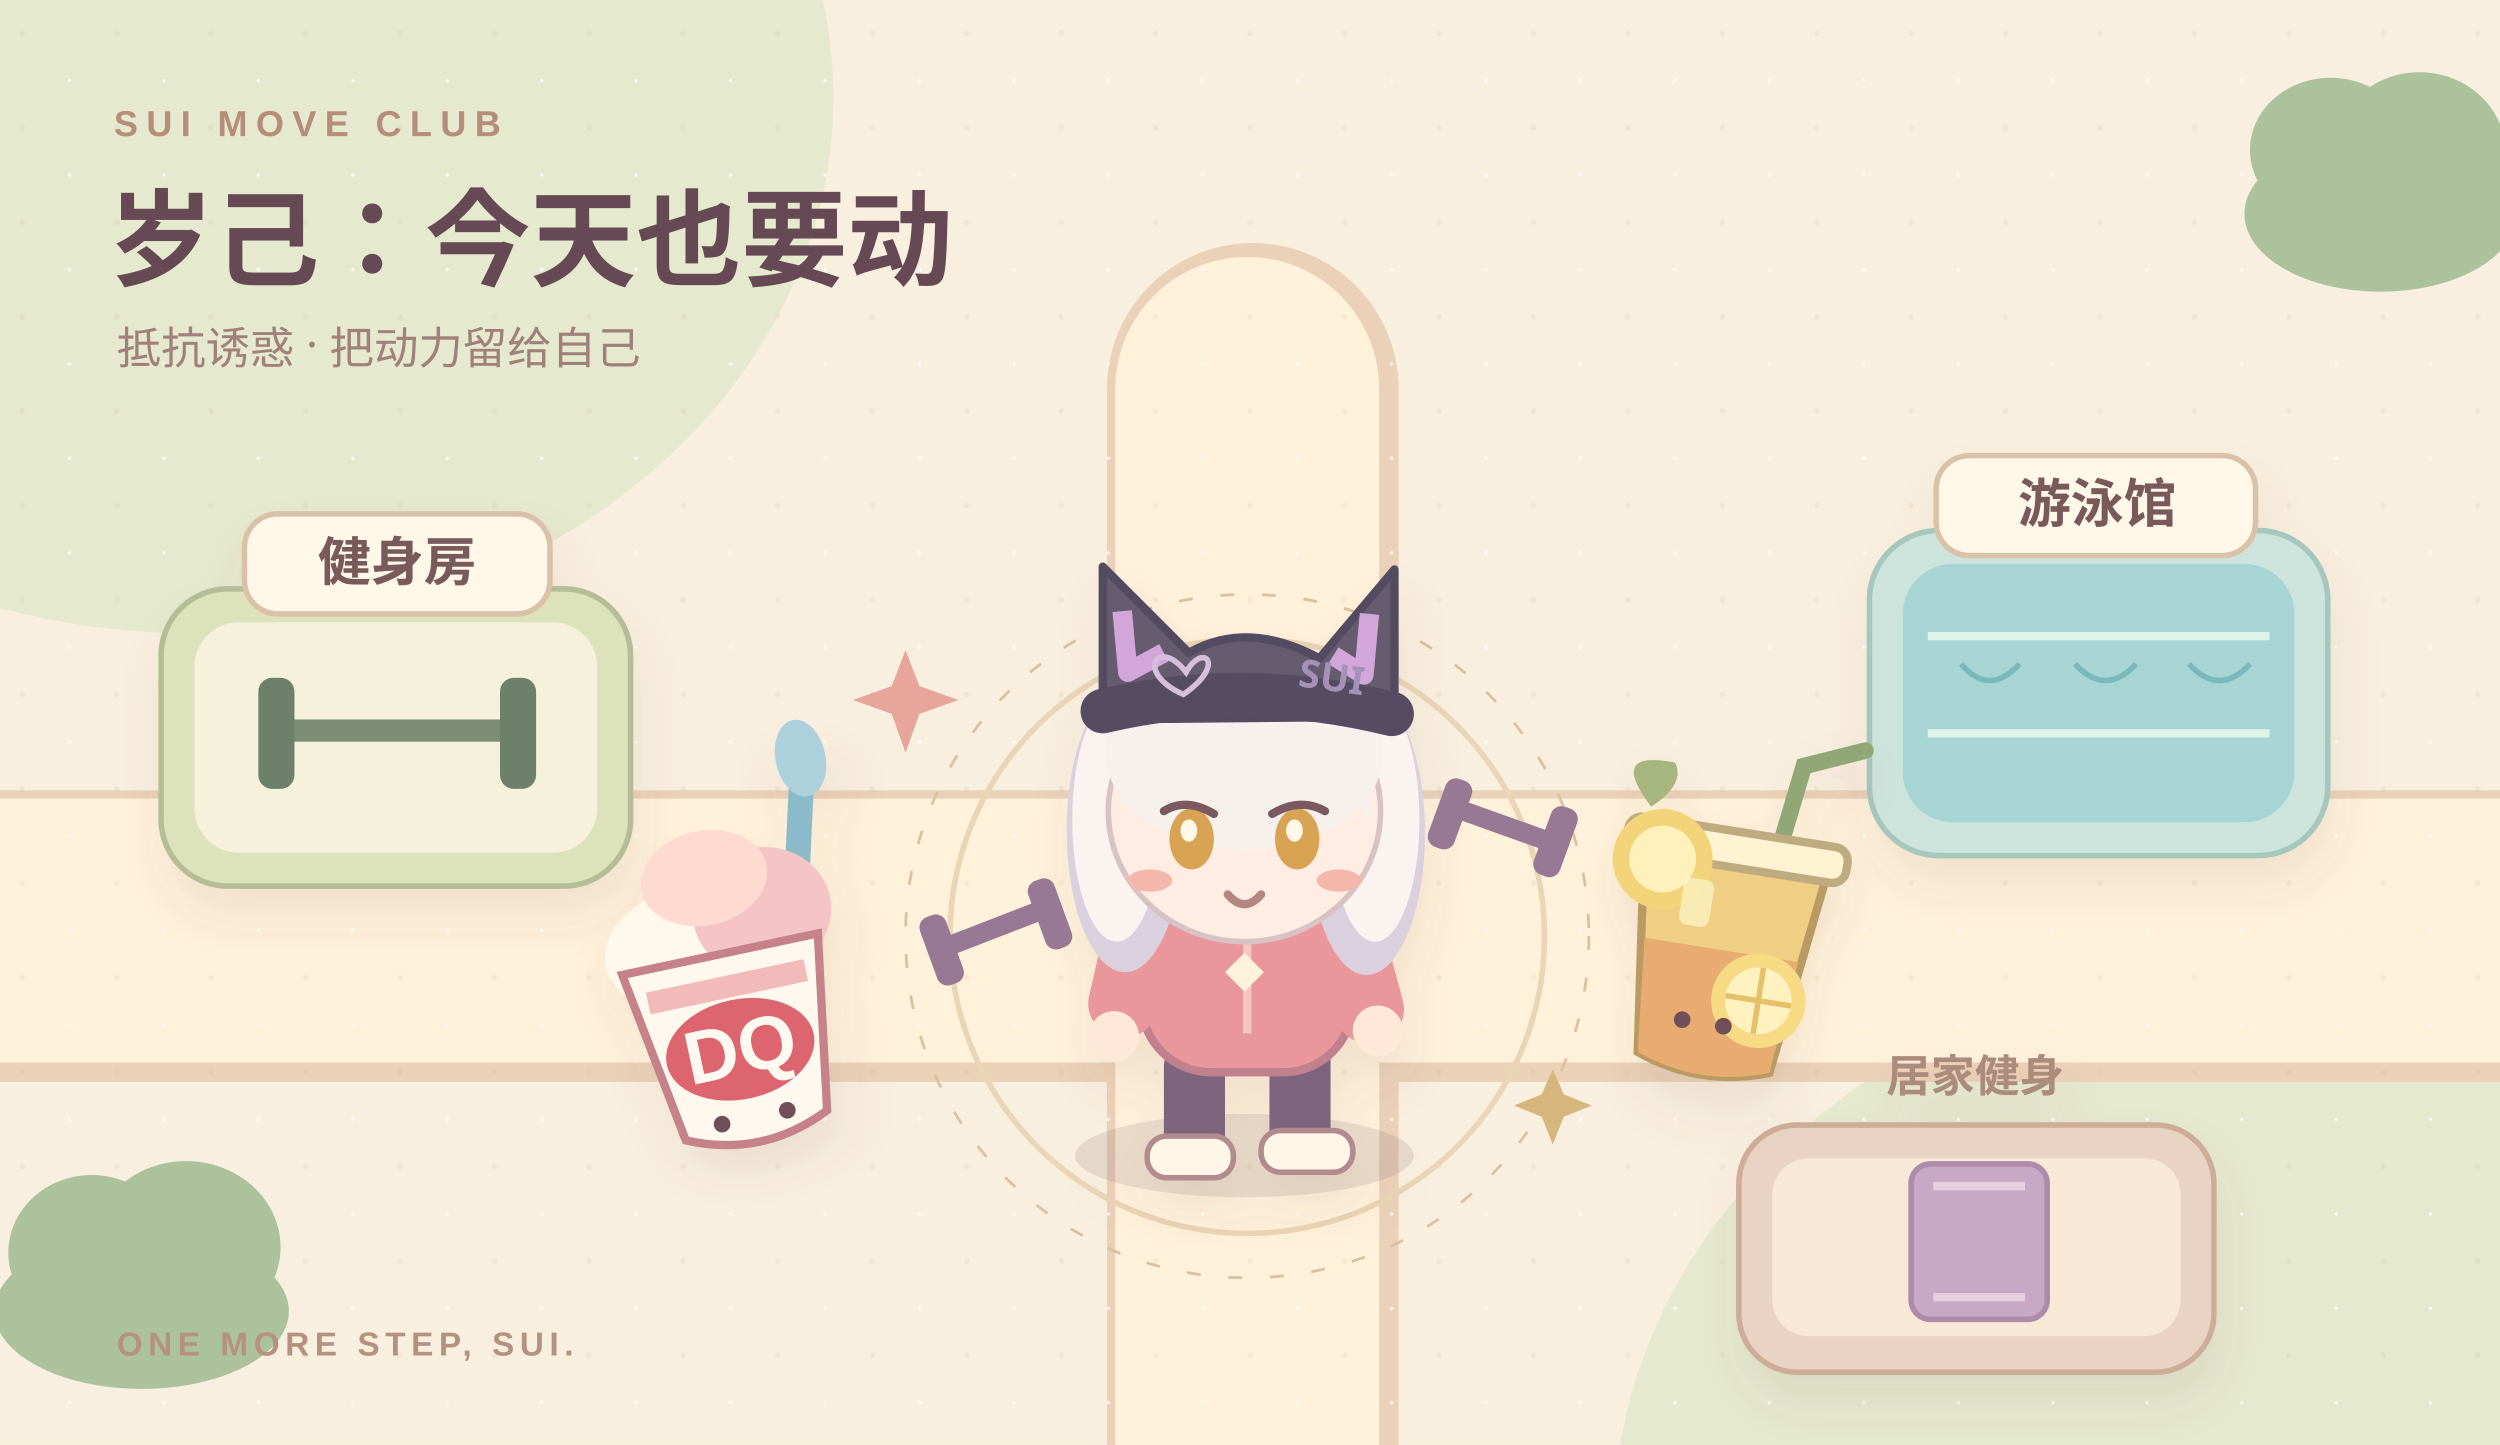
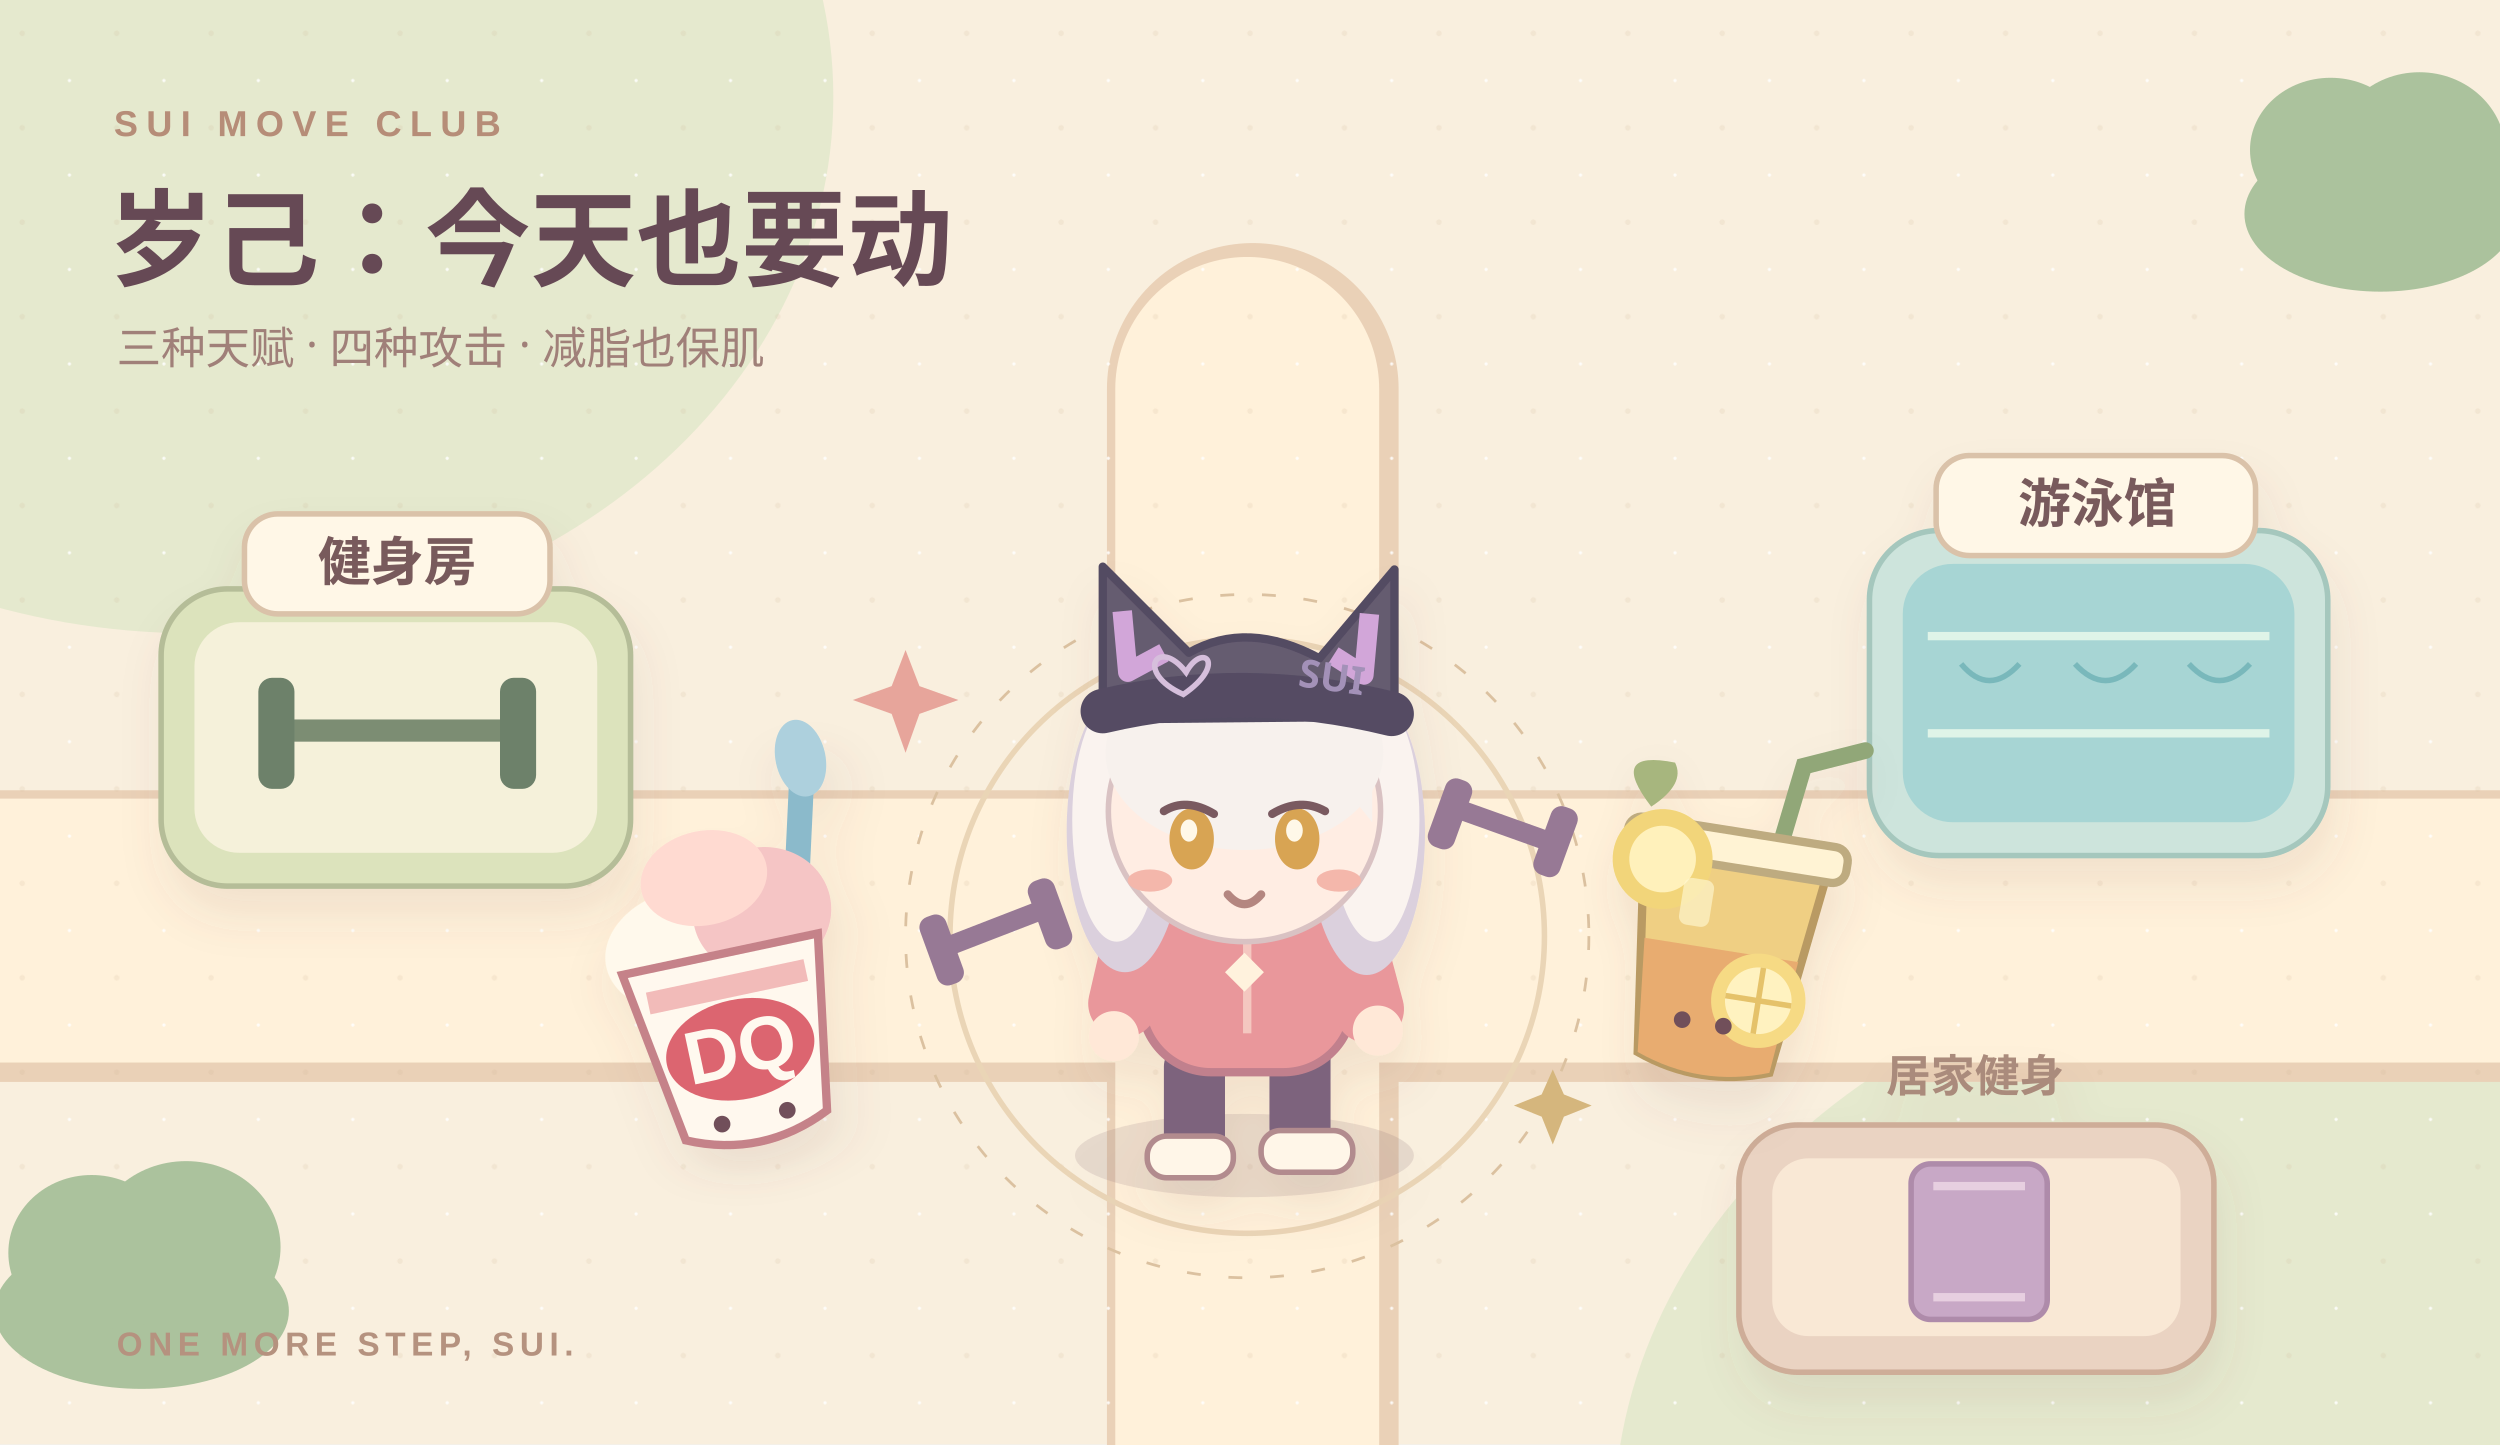
<svg xmlns="http://www.w3.org/2000/svg" viewBox="0 0 900 520" fill="none">
  <defs>
    <pattern id="paper" width="34" height="34" patternUnits="userSpaceOnUse">
      <circle cx="8" cy="12" r="1" fill="#ceb291" opacity=".16" />
      <circle cx="25" cy="29" r=".6" fill="#fff" opacity=".8" />
    </pattern>
    <filter id="shadow" x="-35%" y="-35%" width="180%" height="190%">
      <feDropShadow dx="2" dy="10" stdDeviation="8" flood-color="#805650" flood-opacity=".1" />
    </filter>
  </defs>
  <rect width="900" height="520" fill="#f9efde" />
  <ellipse cx="70" cy="35" rx="230" ry="193" fill="#e5e9ce" />
  <ellipse cx="837" cy="548" rx="256" ry="208" fill="#e5e9ce" />
  <path d="M-40 337H950M451 140V560" stroke="#ead1b7" stroke-width="105" stroke-linecap="round" />
  <path d="M-40 335H950M449 140V560" stroke="#fff1da" stroke-width="95" stroke-linecap="round" />
  <rect width="900" height="520" fill="url(#paper)" />
  <circle cx="449" cy="337" r="123" stroke="#dbc1a0" stroke-dasharray="5 10" />
  <circle cx="449" cy="337" r="107" stroke="#ead5b6" stroke-width="2" />
  <g fill="#abc29d">
    <ellipse cx="51" cy="472" rx="53" ry="28" />
    <ellipse cx="33" cy="451" rx="30" ry="28" />
    <ellipse cx="67" cy="449" rx="34" ry="31" />
    <ellipse cx="857" cy="77" rx="49" ry="28" />
    <ellipse cx="839" cy="54" rx="29" ry="26" />
    <ellipse cx="871" cy="55" rx="31" ry="29" />
  </g>
  <g filter="url(#shadow)">
    <rect x="58" y="212" width="169" height="107" rx="24" fill="#dce3bc" stroke="#b5bd98" stroke-width="2" />
    <rect x="70" y="224" width="145" height="83" rx="16" fill="#f5f1da" />
    <path d="M100 263H185" stroke="#7b8d73" stroke-width="8" stroke-linecap="round" />
    <rect x="93" y="244" width="13" height="40" rx="5" fill="#6d816b" />
    <rect x="180" y="244" width="13" height="40" rx="5" fill="#6d816b" />
    <rect x="88" y="185" width="110" height="36" rx="12" fill="#fff7e7" stroke="#dac2a9" stroke-width="2" />
    <text x="143" y="209" text-anchor="middle" fill="#785a5b" font-family="Microsoft YaHei,sans-serif" font-size="19" font-weight="700">健身房</text>
    <rect x="673" y="191" width="165" height="117" rx="25" fill="#cde4dc" stroke="#a5c7bd" stroke-width="2" />
    <rect x="685" y="203" width="141" height="93" rx="18" fill="#a7d5d4" />
    <path d="M694 229H817M694 264H817" stroke="#dff4e8" stroke-width="3" />
    <path d="M706 239Q716 251 727 239M747 239Q758 251 769 239M788 239Q799 251 810 239" stroke="#79b8bb" stroke-width="2" />
    <rect x="697" y="164" width="115" height="36" rx="12" fill="#fff7e7" stroke="#dac2a9" stroke-width="2" />
    <text x="755" y="188" text-anchor="middle" fill="#785a5b" font-family="Microsoft YaHei,sans-serif" font-size="19" font-weight="700">游泳馆</text>
    <rect x="626" y="405" width="171" height="89" rx="21" fill="#ead3c2" stroke="#cead98" stroke-width="2" />
    <rect x="638" y="417" width="147" height="64" rx="13" fill="#f9e8d5" />
    <rect x="688" y="419" width="49" height="56" rx="7" fill="#c8a8c6" stroke="#ae8baa" stroke-width="2" />
    <path d="M696 427H729M696 467H729" stroke="#e7cfe0" stroke-width="3" />
    <text x="711" y="393" text-anchor="middle" fill="#aa8b7b" font-family="Microsoft YaHei,sans-serif" font-size="16" font-weight="700">居家健身</text>
  </g>
  <g transform="translate(448 347)" filter="url(#shadow)">
    <ellipse cx="0" cy="69" rx="61" ry="15" fill="#7c5867" opacity=".15" />
    <rect x="-29" y="28" width="22" height="43" rx="9" fill="#7d637d" />
    <rect x="9" y="25" width="22" height="43" rx="9" fill="#7d637d" />
    <rect x="-35" y="62" width="31" height="15" rx="7" fill="#fff6e8" stroke="#b28b8e" stroke-width="2" />
    <rect x="6" y="60" width="33" height="15" rx="7" fill="#fff6e8" stroke="#b28b8e" stroke-width="2" />
    <rect x="-37" y="-32" width="76" height="71" rx="25" fill="#e9979b" stroke="#c1808d" stroke-width="3" />
    <path d="M1 -23V25" stroke="#f4c7c0" stroke-width="3" />
    <rect x="-52" y="-20" width="25" height="47" rx="12" fill="#e9979b" transform="rotate(13 -39 -4)" />
    <rect x="27" y="-18" width="25" height="47" rx="12" fill="#e9979b" transform="rotate(-15 40 -4)" />
    <circle cx="-47" cy="26" r="9" fill="#ffe8d7" />
    <circle cx="48" cy="24" r="9" fill="#ffe8d7" />
    <ellipse cx="-43" cy="-48" rx="21" ry="51" fill="#dbd0dd" />
    <ellipse cx="44" cy="-47" rx="21" ry="51" fill="#dbd0dd" />
    <ellipse cx="-46" cy="-52" rx="16" ry="44" fill="#faf3ef" />
    <ellipse cx="47" cy="-52" rx="16" ry="44" fill="#faf3ef" />
    <ellipse cx="0" cy="-55" rx="49" ry="47" fill="#ffede3" stroke="#d9c2c3" stroke-width="2" />
    <ellipse cx="0" cy="-76" rx="50" ry="35" fill="#f7f1ed" />
    <path d="M-44 -87L-15 -44L-8 -70L17 -42L25 -77L46 -51V-93Z" fill="#f7f1ed" />
    <ellipse cx="-19" cy="-45" rx="8" ry="11" fill="#d8a453" />
    <ellipse cx="19" cy="-45" rx="8" ry="11" fill="#d8a453" />
    <ellipse cx="-20" cy="-48" rx="3" ry="4" fill="#fff8e8" />
    <ellipse cx="18" cy="-48" rx="3" ry="4" fill="#fff8e8" />
    <path d="M-29 -55Q-21 -60 -11 -54M10 -54Q20 -60 29 -55" stroke="#7a5a61" stroke-width="3" stroke-linecap="round" />
    <ellipse cx="-34" cy="-30" rx="8" ry="4" fill="#f4b7ab" />
    <ellipse cx="34" cy="-30" rx="8" ry="4" fill="#f4b7ab" />
    <path d="M-6 -25Q0 -18 6 -25" stroke="#b48680" stroke-width="3" stroke-linecap="round" />
    <path d="M-51 -88V-143L-20 -112Q1 -124 27 -110L54 -142V-89Z" fill="#655b70" stroke="#534b62" stroke-width="3" stroke-linejoin="round" />
    <path d="M-44 -127L-42 -105L-29 -112M45 -126L43 -104L32 -111" stroke="#d2a6d9" stroke-width="7" stroke-linejoin="round" />
    <path d="M-51 -91Q0 -103 53 -90" stroke="#544c63" stroke-width="16" stroke-linecap="round" />
    <text x="19" y="-100" fill="#a391b8" font-family="sans-serif" font-size="14" font-weight="700" transform="rotate(8 19 -100)">SUI</text>
    <path d="M-21 -105C-31 -118 -40 -105 -22 -97C-6 -108 -15 -116 -21 -105Z" stroke="#d6bfdc" stroke-width="2" />
    <path d="M-7 3L0 -4L7 3L0 10Z" fill="#fff2dd" />
  </g>
  <g transform="translate(264 366) rotate(-12)" filter="url(#shadow)">
    <path d="M27 -22L43 -83" stroke="#8bbacb" stroke-width="9" stroke-linecap="round" />
    <ellipse cx="43" cy="-86" rx="9" ry="14" fill="#add0dd" />
    <ellipse cx="-11" cy="-27" rx="30" ry="22" fill="#fff9ec" />
    <ellipse cx="18" cy="-35" rx="25" ry="23" fill="#f5c5c5" />
    <ellipse cx="0" cy="-51" rx="23" ry="17" fill="#ffdad1" />
    <path d="M-36 -23H36L26 40Q0 52 -26 40Z" fill="#fff8ee" stroke="#c58289" stroke-width="3" />
    <path d="M-29 -11H29" stroke="#f2bbb9" stroke-width="8" />
    <ellipse cy="12" rx="27" ry="18" fill="#dc6570" />
    <text x="0" y="21" text-anchor="middle" fill="#fff9ef" font-family="Arial,sans-serif" font-size="27" font-weight="800">DQ</text>
    <circle cx="-12" cy="37" r="3" fill="#71505a" />
    <circle cx="12" cy="37" r="3" fill="#71505a" />
  </g>
  <g transform="translate(620 340) rotate(9)" filter="url(#shadow)">
    <path d="M12 -15L19 -68L40 -77" stroke="#91a778" stroke-width="6" stroke-linecap="round" />
    <path d="M-34 -36H34L24 43Q0 52 -24 43Z" fill="#efcf83" stroke="#b99a63" stroke-width="3" />
    <path d="M-28 2H28L24 43Q0 52 -24 43Z" fill="#e8ac70" />
    <rect x="-40" y="-41" width="80" height="13" rx="5" fill="#fff3d4" stroke="#beab80" stroke-width="3" />
    <circle cx="-26" cy="-27" r="18" fill="#f2d57a" />
    <circle cx="-26" cy="-27" r="12" fill="#fff1bb" />
    <path d="M-33 -45Q-52 -63 -27 -62Q-22 -55 -33 -45Z" fill="#a7b67e" />
    <circle cx="16" cy="18" r="17" fill="#f6da84" />
    <circle cx="16" cy="18" r="12" fill="#fff2c0" />
    <path d="M4 18H28M16 6V30" stroke="#e5c26b" stroke-width="2" />
    <circle cx="-10" cy="29" r="3" fill="#71505a" />
    <circle cx="5" cy="29" r="3" fill="#71505a" />
    <rect x="-17" y="-22" width="11" height="17" rx="3" fill="#fff7cf" opacity=".65" />
  </g>
  <g fill="#977995">
    <path d="M343 340L374 328" stroke="#977995" stroke-width="7" stroke-linecap="round" />
    <rect x="334" y="329" width="10" height="26" rx="4" transform="rotate(-20 339 342)" />
    <rect x="373" y="316" width="10" height="26" rx="4" transform="rotate(-20 378 329)" />
    <path d="M527 292L555 302" stroke="#977995" stroke-width="7" stroke-linecap="round" />
    <rect x="517" y="280" width="10" height="26" rx="4" transform="rotate(20 522 293)" />
    <rect x="555" y="290" width="10" height="26" rx="4" transform="rotate(20 560 303)" />
  </g>
  <path d="M326 234L331 247L345 252L331 257L326 271L321 257L307 252L321 247Z" fill="#e7a59b" />
  <path d="M559 385L563 394L573 398L563 402L559 412L555 402L545 398L555 394Z" fill="#d5b67d" />
  <text x="41" y="49" fill="#b68d78" font-family="Arial,sans-serif" font-size="13" font-weight="700" letter-spacing="3">SUI MOVE CLUB</text>
  <text x="39" y="100" fill="#664955" font-family="Microsoft YaHei,PingFang SC,sans-serif" font-size="38" font-weight="800">岁己：今天也要动</text>
-   <text x="42" y="131" fill="#a08079" font-family="Microsoft YaHei,PingFang SC,sans-serif" font-size="16">抵抗诱惑 · 把动力留给自己</text>
+   <text x="42" y="131" fill="#a08079" font-family="Microsoft YaHei,PingFang SC,sans-serif" font-size="16">三种天赋 · 四种攻击 · 减脂也保肌</text>
  <text x="42" y="488" fill="#b5927f" font-family="Arial,sans-serif" font-size="12" font-weight="700" letter-spacing="2">ONE MORE STEP, SUI.</text>
</svg>
